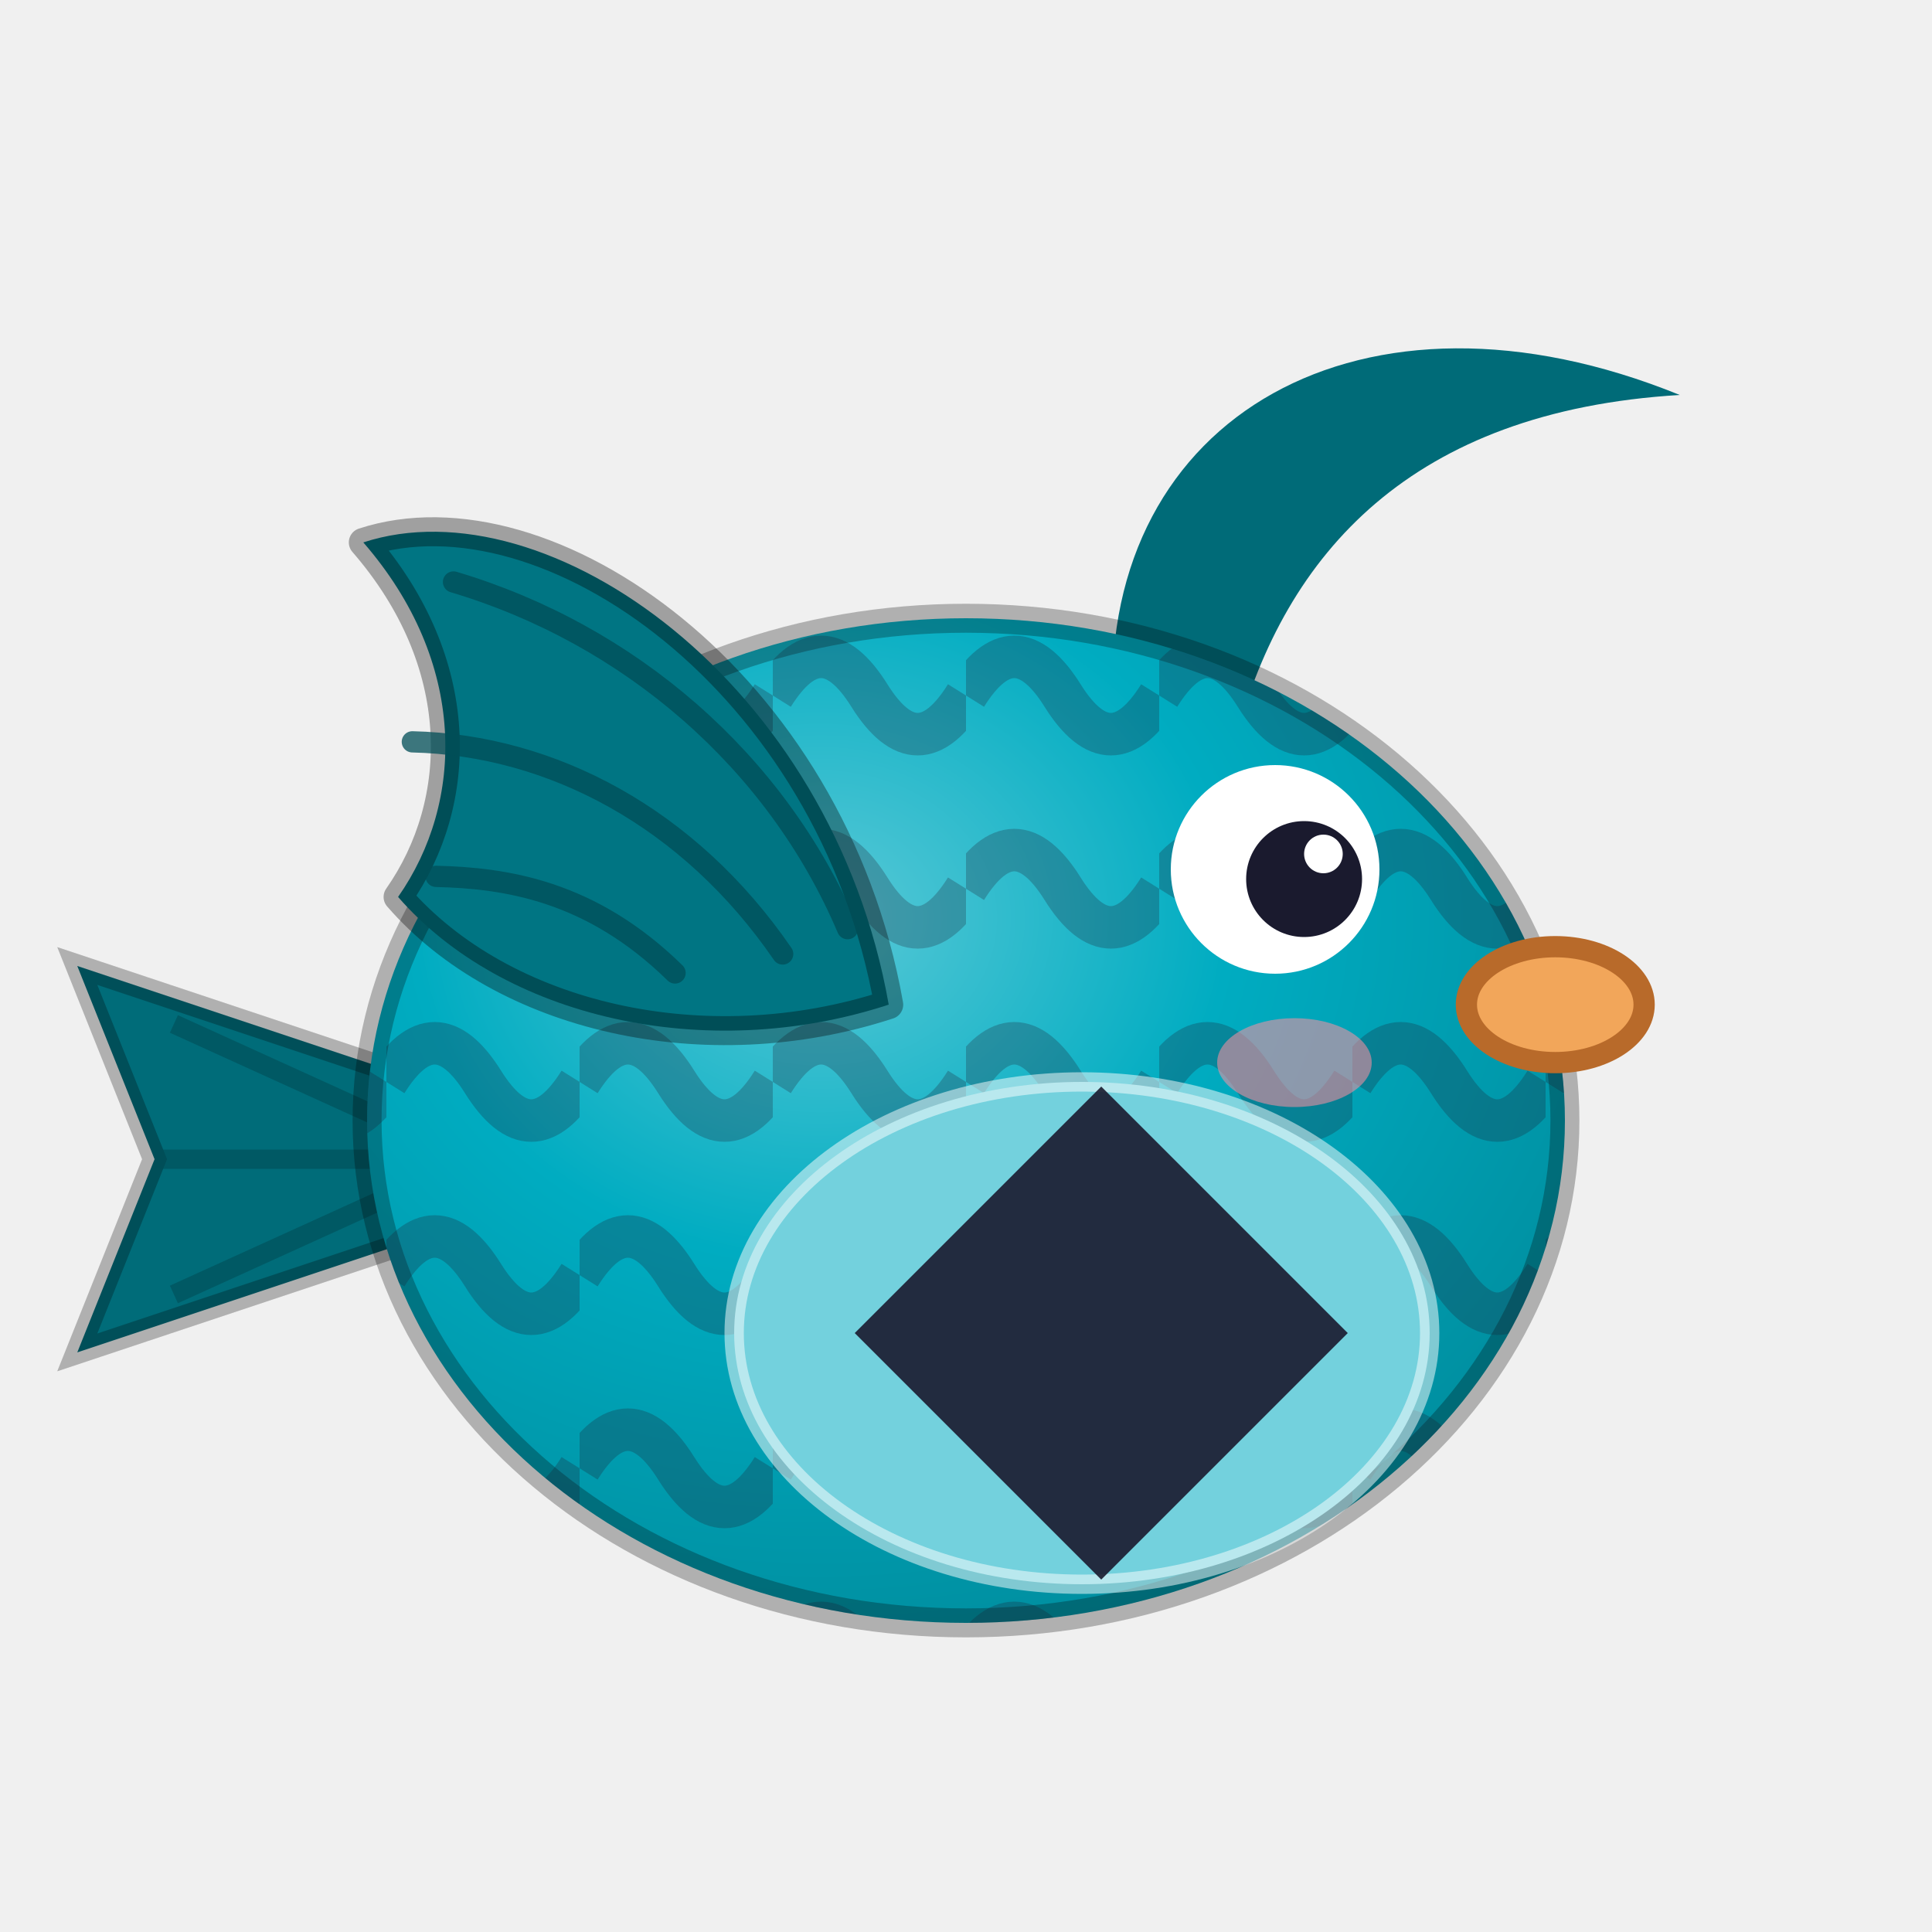
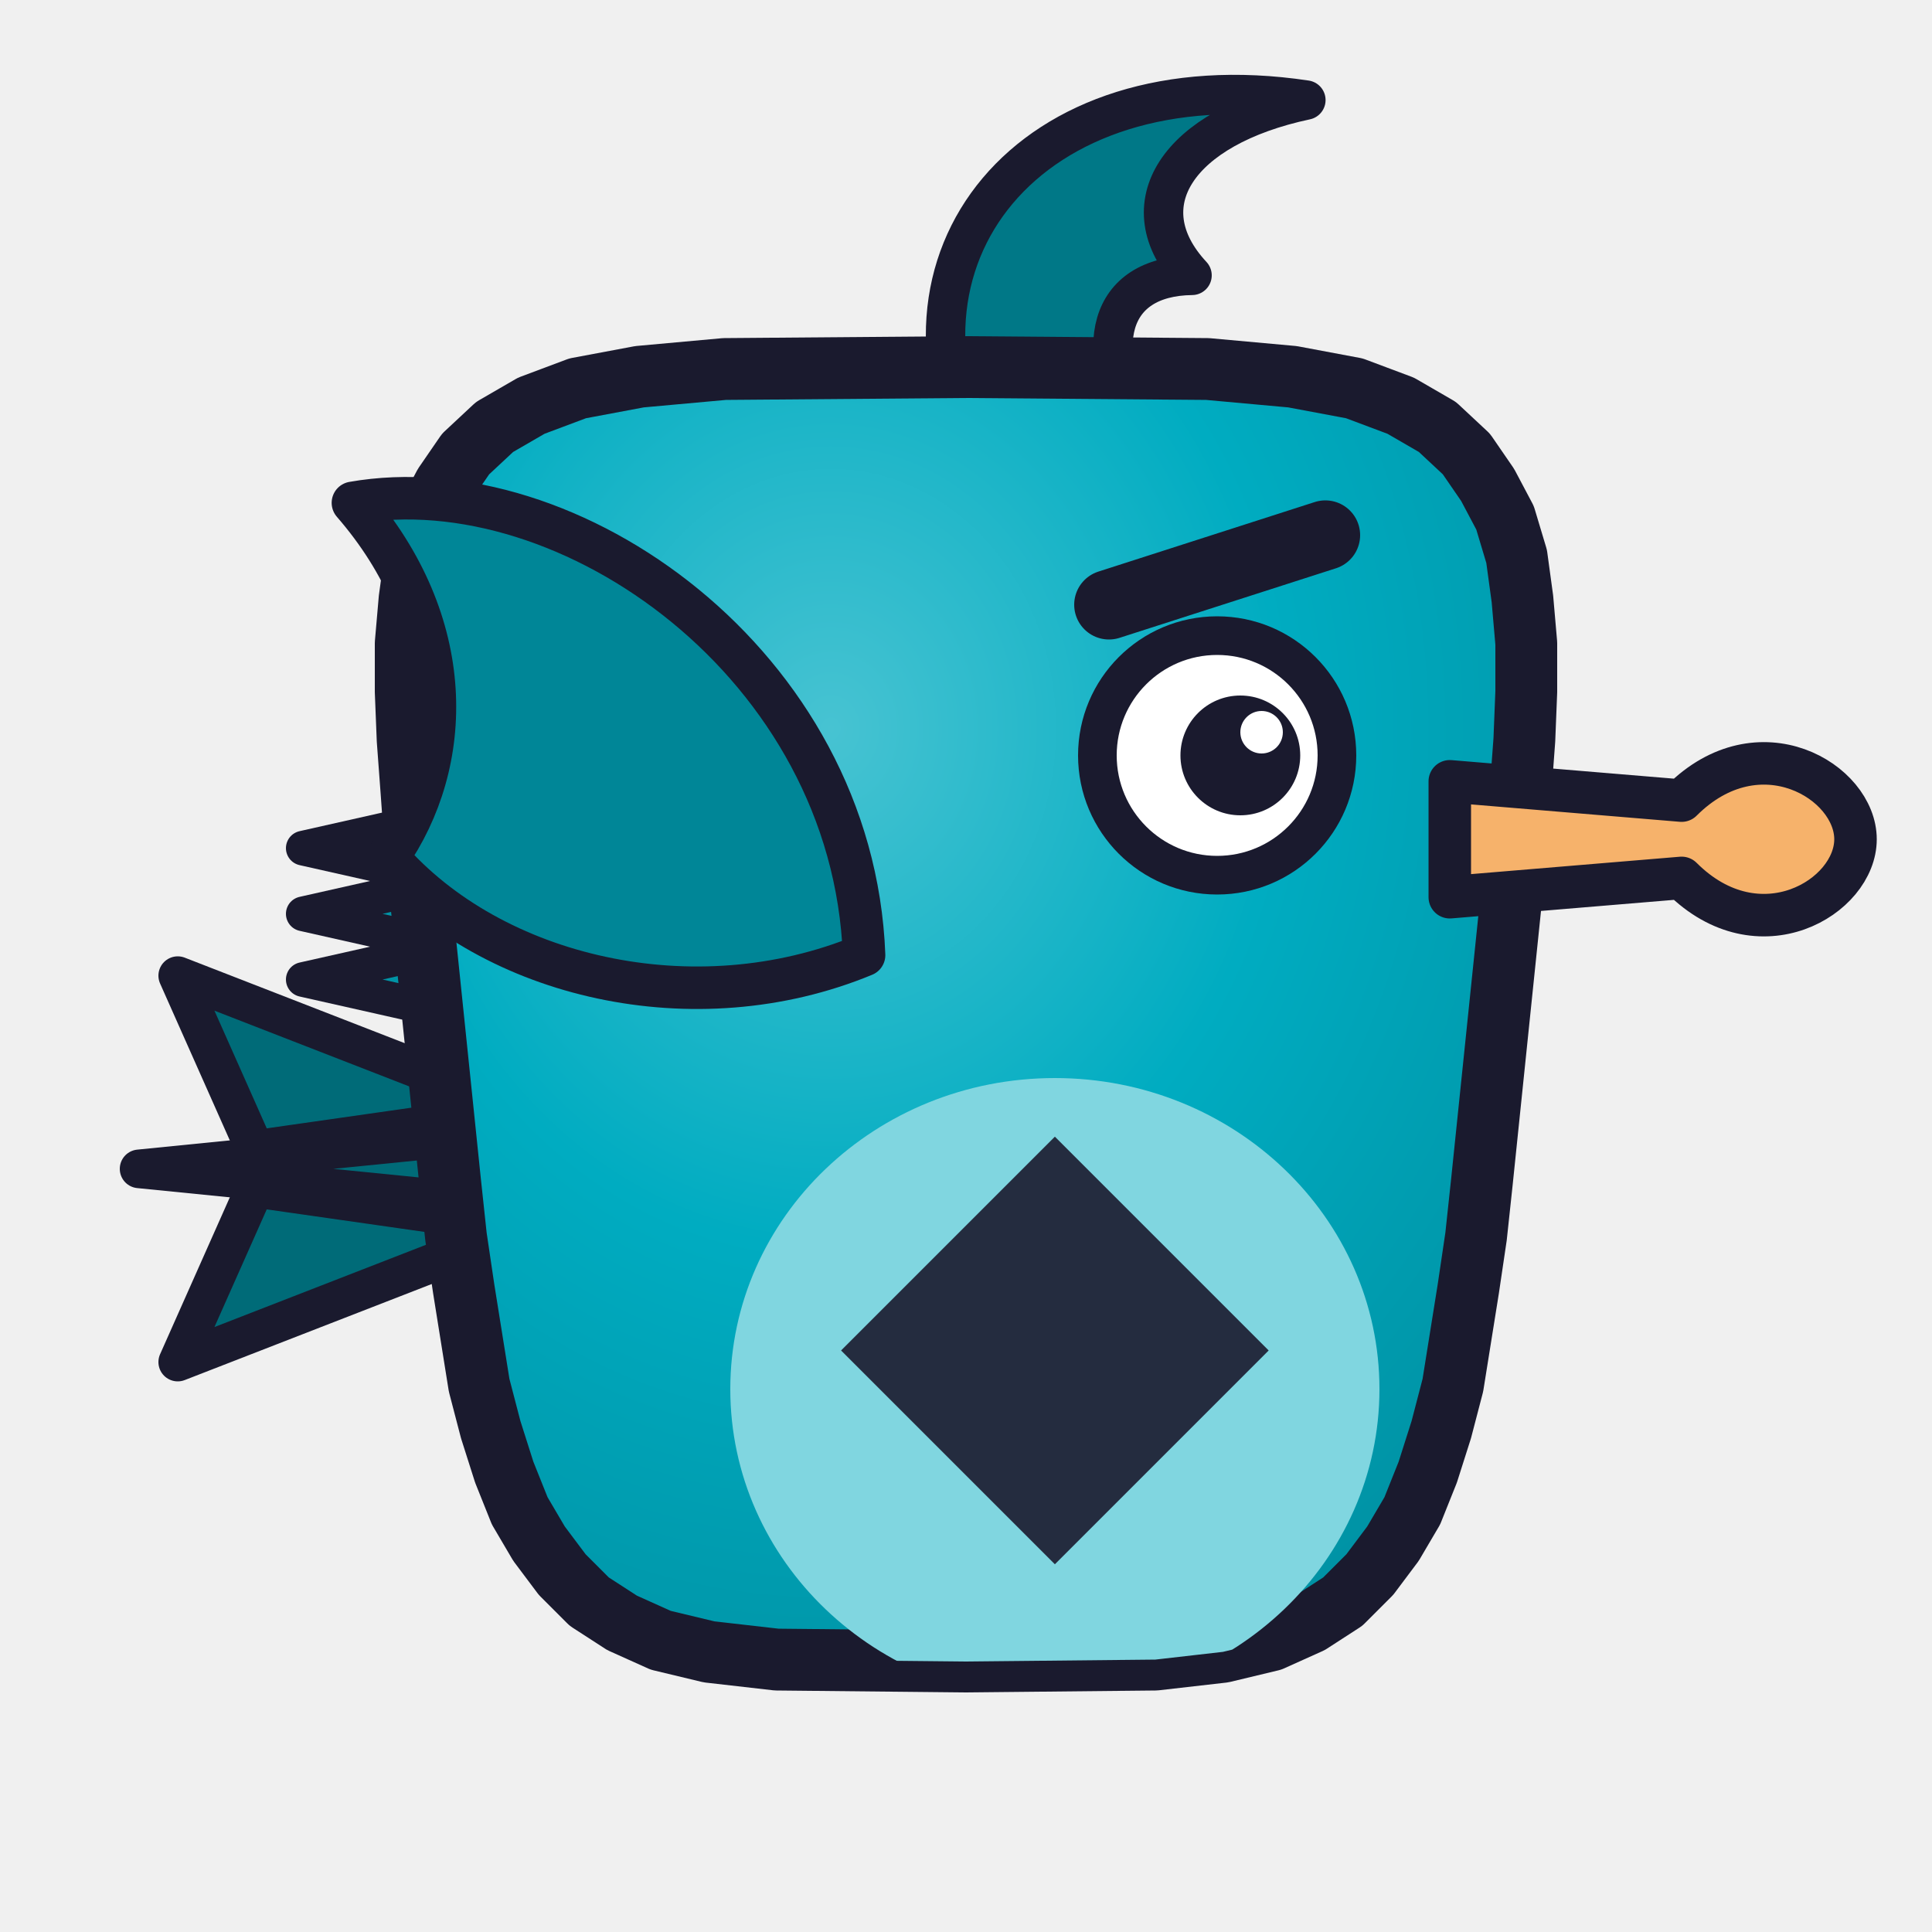
- <svg xmlns="http://www.w3.org/2000/svg" viewBox="0 0 100 100" data-kind="color" data-color="cyan" data-side-frame="3">
+ <svg xmlns="http://www.w3.org/2000/svg" viewBox="0 0 100 100" data-kind="color" data-color="cyan" data-side-frame="3" data-ver="5" data-character="파도">
  <defs>
-     <radialGradient id="sbcyan" cx="38%" cy="30%" r="75%">
-       <stop offset="0" stop-color="#59C9D7" />
-       <stop offset=".45" stop-color="#00ACC1" />
-       <stop offset="1" stop-color="#008D9E" />
+     <radialGradient id="gscyan" cx="38%" cy="28%" r="80%">
+       <stop offset="0" stop-color="#47C3D2" />
+       <stop offset=".5" stop-color="#00ACC1" />
+       <stop offset="1" stop-color="#0092A4" />
    </radialGradient>
-     <pattern id="sptcyan" width="10" height="10" patternUnits="userSpaceOnUse">
-       <g opacity=".26">
-         <path d="M0 6 q2.5 -4 5 0 t5 0" fill="none" stroke="#1A1A2E" stroke-width="2.2" />
-       </g>
-     </pattern>
-     <clipPath id="scbcyan">
-       <ellipse cx="50" cy="58" rx="31" ry="26" />
+     <clipPath id="cscyan">
+       <path d="M50 19 62.5 19.1 66.9 19.5 70.1 20.1 72.5 21 74.4 22.1 75.9 23.5 77 25.1 77.9 26.8 78.5 28.8 78.8 31 79 33.3 79 35.8 78.9 38.3 78.7 41 78.5 43.8 78.2 46.7 77.9 49.6 77.6 52.5 77.3 55.4 77 58.3 76.7 61.2 76.4 64 76 66.7 75.6 69.2 75.2 71.7 74.6 74 73.9 76.2 73.1 78.2 72.1 79.9 70.9 81.5 69.5 82.9 67.8 84 65.8 84.9 63.3 85.5 59.8 85.9 50 86 40.2 85.9 36.7 85.5 34.2 84.9 32.2 84 30.5 82.9 29.1 81.5 27.9 79.9 26.9 78.2 26.1 76.2 25.4 74 24.8 71.7 24.4 69.2 24 66.7 23.6 64 23.3 61.2 23 58.3 22.7 55.4 22.4 52.5 22.1 49.6 21.8 46.7 21.5 43.8 21.3 41 21.1 38.3 21 35.8 21 33.3 21.2 31 21.5 28.8 22.1 26.8 23 25.1 24.1 23.5 25.6 22.1 27.5 21 29.9 20.1 33.1 19.5 37.5 19.1Z" />
    </clipPath>
  </defs>
-   <path d="M22 56 L4 50 L8 60 L4 70 L22 64z" fill="#006C79" stroke="#0004" stroke-width="1.2" />
-   <path d="M20 60 L8 60 M20 58 L9 53 M20 62 L9 67" stroke="#004D57" stroke-width="1" opacity=".6" />
-   <g transform="translate(60 36) scale(1.1) rotate(15) translate(-50 -30)">
-     <path d="M48 31 C44 18 54 8 70 10 C58 14 54 22 54 31z" fill="#006B78" />
+   <g fill="#006B78" stroke="#1A1A2E" stroke-width="2" stroke-linejoin="round">
+     <path d="M27.2 57.5 L9.2 50.5 L13.2 59.5Z" />
+     <path d="M27.2 63.5 L9.2 70.5 L13.2 61.5Z" />
+     <path d="M27.2 58.5 L7.2 60.5 L27.2 62.5Z" />
  </g>
-   <ellipse cx="50" cy="58" rx="31" ry="26" fill="url(#sbcyan)" stroke="#0004" stroke-width="1.5" />
-   <rect x="18" y="30" width="64" height="56" fill="url(#sptcyan)" clip-path="url(#scbcyan)" />
-   <ellipse cx="56" cy="69" rx="18" ry="13" fill="#73D1DD" stroke="#fff" stroke-opacity=".5" stroke-width="1" />
-   <g transform="translate(57 69) scale(.58) translate(-50 -50)">
+   <g transform="translate(55.1 20) rotate(-12) scale(.85)">
+     <path d="M-6 4 C-10 -10 2 -20 18 -14 C10 -14 6 -10 9 -5 C4 -6 2 -2 4 4Z" fill="#007887" stroke="#1A1A2E" stroke-width="2.4" stroke-linejoin="round" />
+   </g>
+   <path transform="translate(0 -2)" d="M23.7 44.1 L15.7 45.9 L23.7 47.7Z" fill="#0094A6" stroke="#1A1A2E" stroke-width="1.8" stroke-linejoin="round" />
+   <path transform="translate(0 -2)" d="M23.7 47.5 L15.7 49.3 L23.7 51.1Z" fill="#0094A6" stroke="#1A1A2E" stroke-width="1.8" stroke-linejoin="round" />
+   <path transform="translate(0 -2)" d="M23.7 50.9 L15.7 52.7 L23.7 54.5Z" fill="#0094A6" stroke="#1A1A2E" stroke-width="1.8" stroke-linejoin="round" />
+   <path d="M50 19 62.5 19.1 66.9 19.5 70.1 20.1 72.5 21 74.4 22.1 75.9 23.5 77 25.1 77.9 26.8 78.5 28.8 78.8 31 79 33.3 79 35.8 78.9 38.3 78.7 41 78.5 43.8 78.2 46.7 77.9 49.6 77.6 52.5 77.3 55.4 77 58.3 76.7 61.2 76.4 64 76 66.7 75.6 69.2 75.2 71.7 74.6 74 73.9 76.2 73.1 78.2 72.1 79.9 70.9 81.5 69.5 82.9 67.8 84 65.8 84.9 63.3 85.5 59.8 85.9 50 86 40.2 85.9 36.7 85.5 34.2 84.9 32.2 84 30.5 82.9 29.1 81.5 27.9 79.9 26.9 78.2 26.1 76.2 25.4 74 24.8 71.7 24.4 69.2 24 66.7 23.6 64 23.3 61.2 23 58.3 22.7 55.4 22.4 52.5 22.1 49.6 21.8 46.7 21.5 43.8 21.3 41 21.1 38.3 21 35.8 21 33.3 21.2 31 21.5 28.8 22.1 26.8 23 25.1 24.1 23.5 25.6 22.1 27.5 21 29.9 20.1 33.1 19.5 37.5 19.1Z" fill="url(#gscyan)" stroke="#1A1A2E" stroke-width="3.2" stroke-linejoin="round" />
+   <g clip-path="url(#cscyan)">
+     <ellipse cx="54.6" cy="71.9" rx="16.8" ry="16.1" fill="#80D6E0" />
+   </g>
+   <g transform="translate(54.6 69.9) scale(0.503) translate(-50 -50)">
    <polygon points="50,28 72,50 50,72 28,50" fill="#1A1A2E" fill-opacity=".9" />
  </g>
-   <circle cx="66" cy="45" r="5.4" fill="#fff" />
-   <circle cx="67.5" cy="45.5" r="3" fill="#1A1A2E" />
-   <circle cx="68.5" cy="44.2" r="1" fill="#fff" />
-   <ellipse cx="80.5" cy="52" rx="4.6" ry="3" fill="#F2A65A" stroke="#B86A2A" stroke-width="1.1" />
-   <ellipse cx="67" cy="55" rx="4" ry="2.3" fill="#FF8FA3" opacity=".55" />
-   <g transform="rotate(35 46 52)">
-     <path d="M46 52 C34 40 16 40 10 48 C18 50 22 56 22 62 C30 64 40 60 46 52z" fill="#007583" stroke="#0005" stroke-width="1.5" stroke-linejoin="round" />
-     <path d="M40 53 C32 50 24 51 18 55 M42 50 C34 45 24 44 15 47 M36 57 C30 56 26 58 23 60" fill="none" stroke="#004D57" stroke-width="1.1" stroke-linecap="round" opacity=".75" />
+   <path d="M68.6 27.7 Q63 29.5 57.4 31.3" fill="none" stroke="#1A1A2E" stroke-width="3.6" stroke-linecap="round" />
+   <circle cx="63" cy="39.1" r="6.2" fill="#fff" stroke="#1A1A2E" stroke-width="2" />
+   <circle cx="64.2" cy="39.1" r="3.1" fill="#1A1A2E" />
+   <circle cx="65.3" cy="37.9" r="1.1" fill="#fff" />
+   <path d="M75.041 40.44 L87.041 41.44 C91.041 37.44 96.041 40.44 96.041 43.44 C96.041 46.44 91.041 49.44 87.041 45.44 L75.041 46.44Z" fill="#F6B26B" stroke="#1A1A2E" stroke-width="2.2" stroke-linejoin="round" />
+   <path d="M75.041 40.44 L87.041 41.44 C91.041 37.44 96.041 40.44 96.041 43.44 C96.041 46.44 91.041 49.44 87.041 45.44 L75.041 46.44Z" fill="none" stroke="#fff" stroke-opacity=".0" />
+   <g transform="rotate(35 47.1 51.1)">
+     <path d="M47.1 51.1 C38 39.1 20 39.1 12 47.1 C20 49.1 24 55.1 24 61.1 C32 63.1 42 59.1 47.1 51.1Z" transform="translate(-2.9 0)" fill="#008697" stroke="#1A1A2E" stroke-width="2.2" stroke-linejoin="round" />
  </g>
-   <g transform="translate(0 2)" />
</svg>
